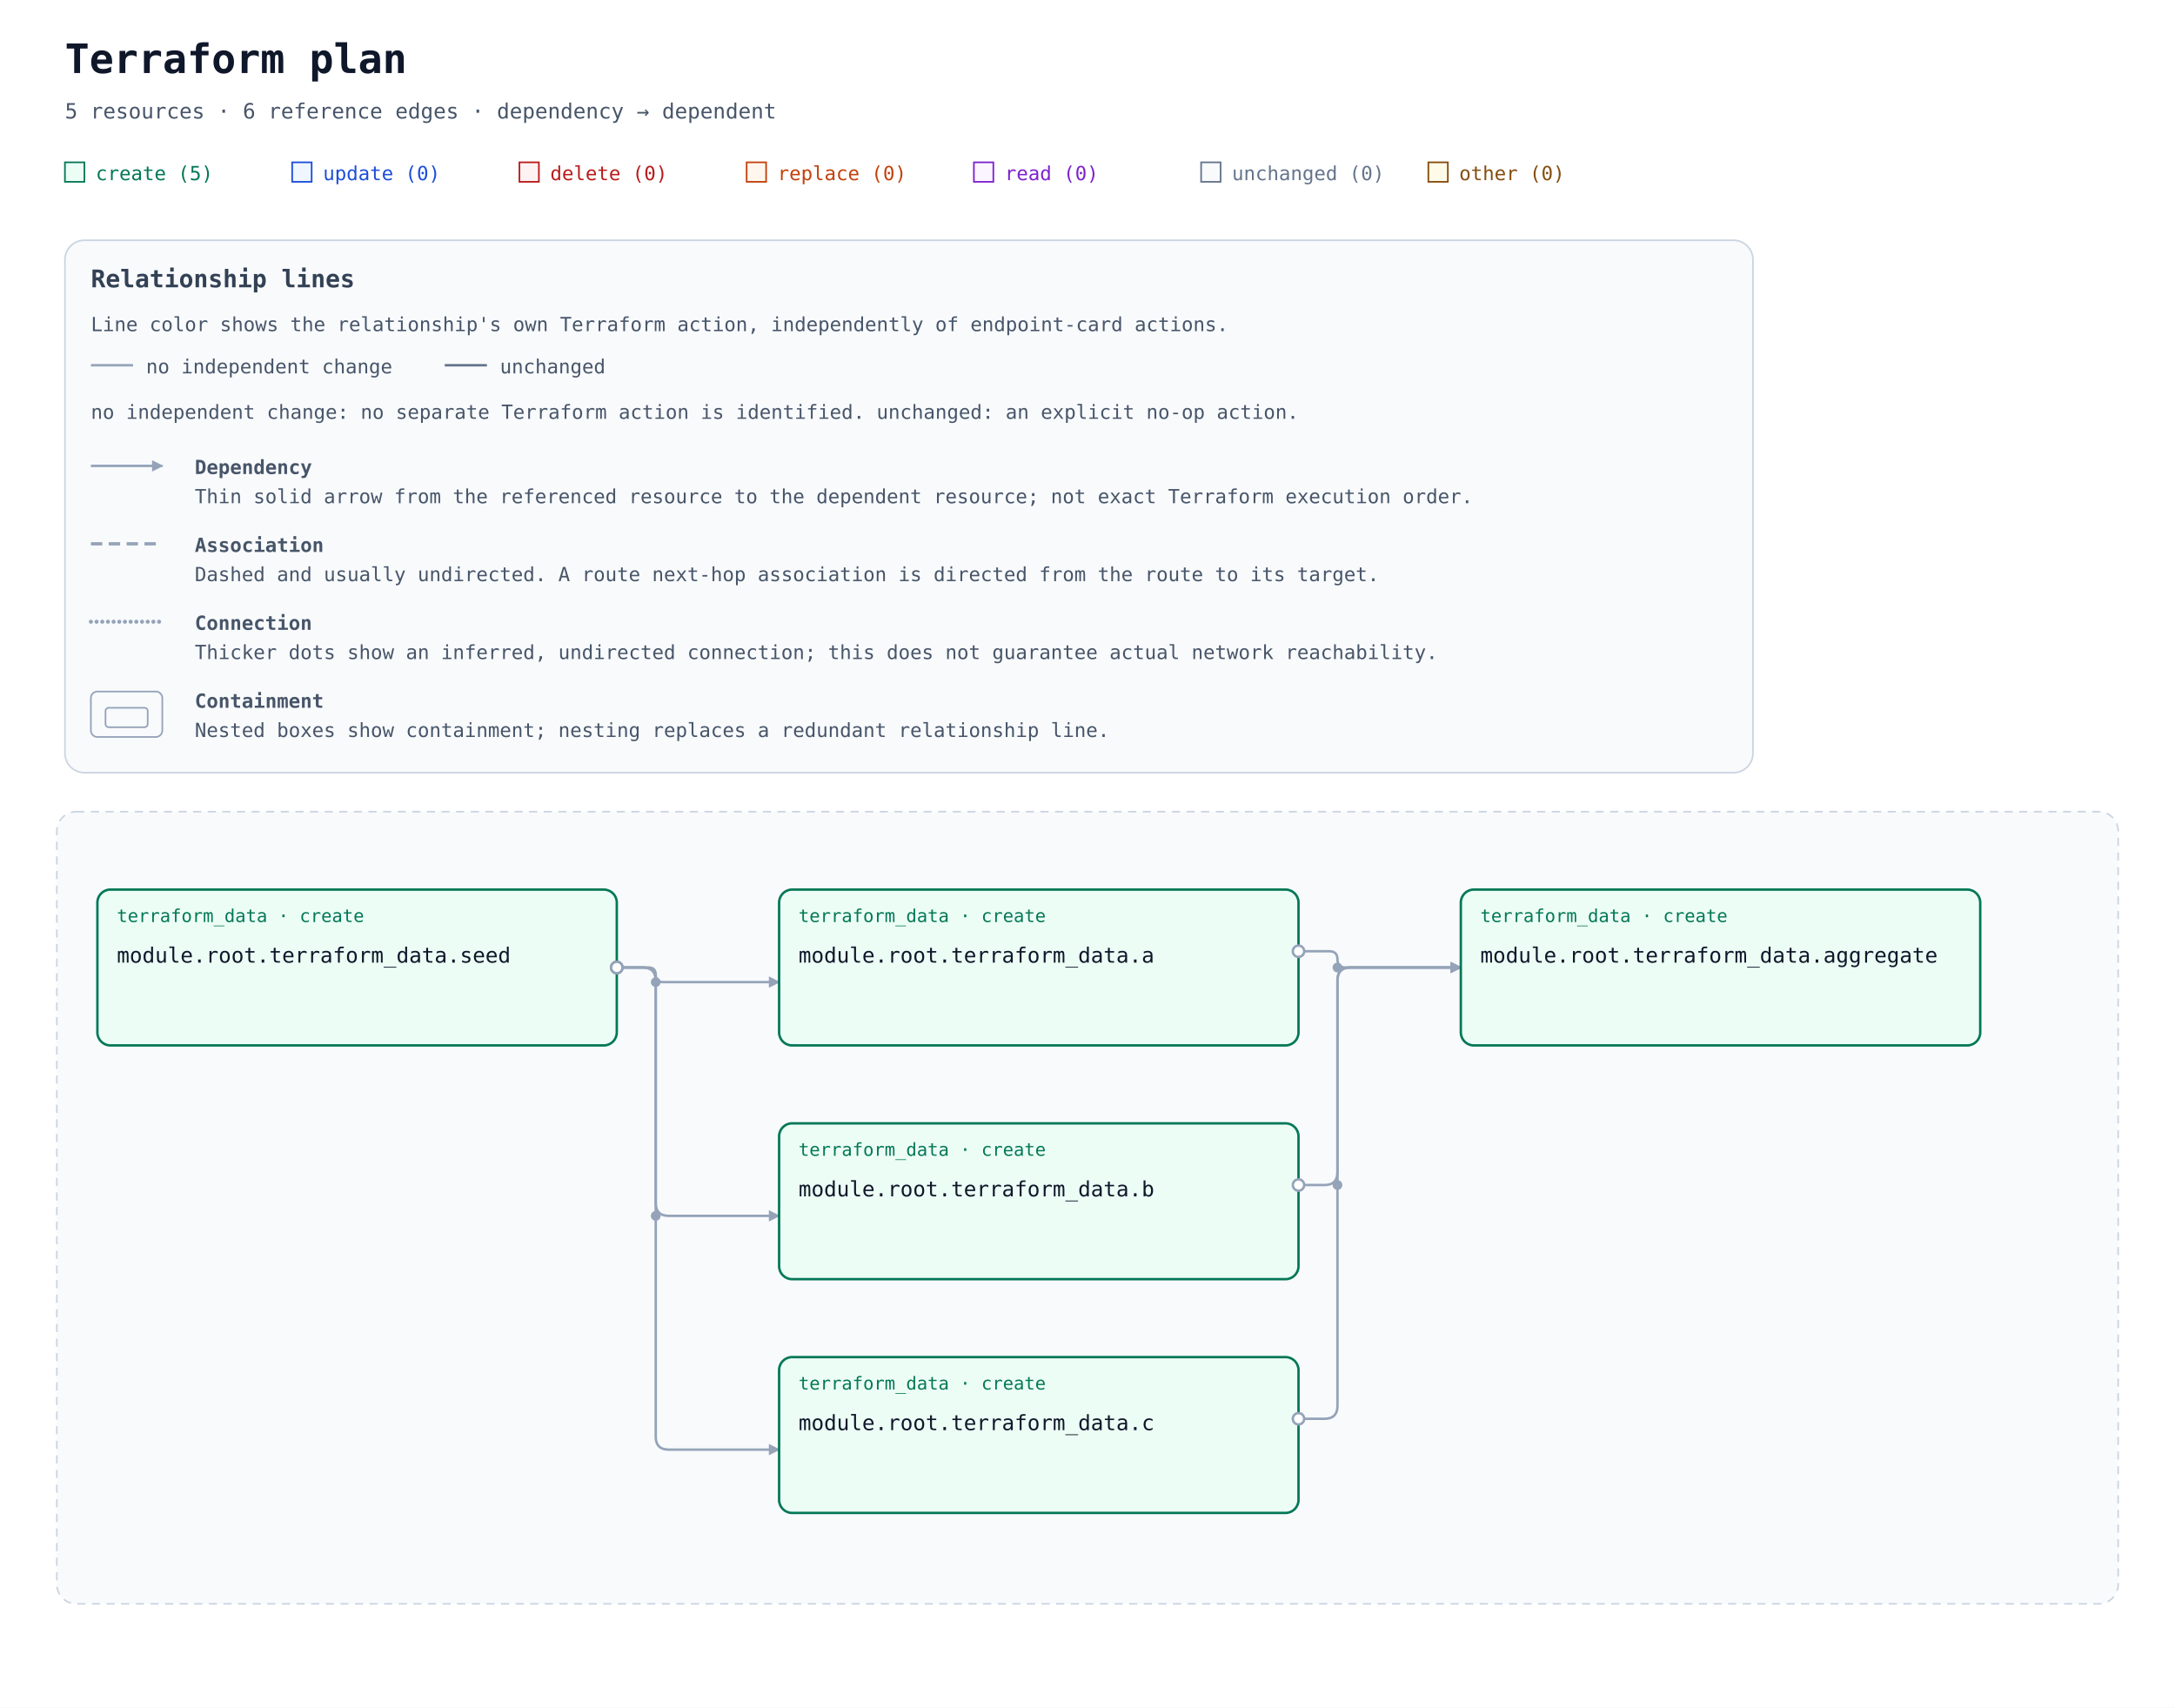
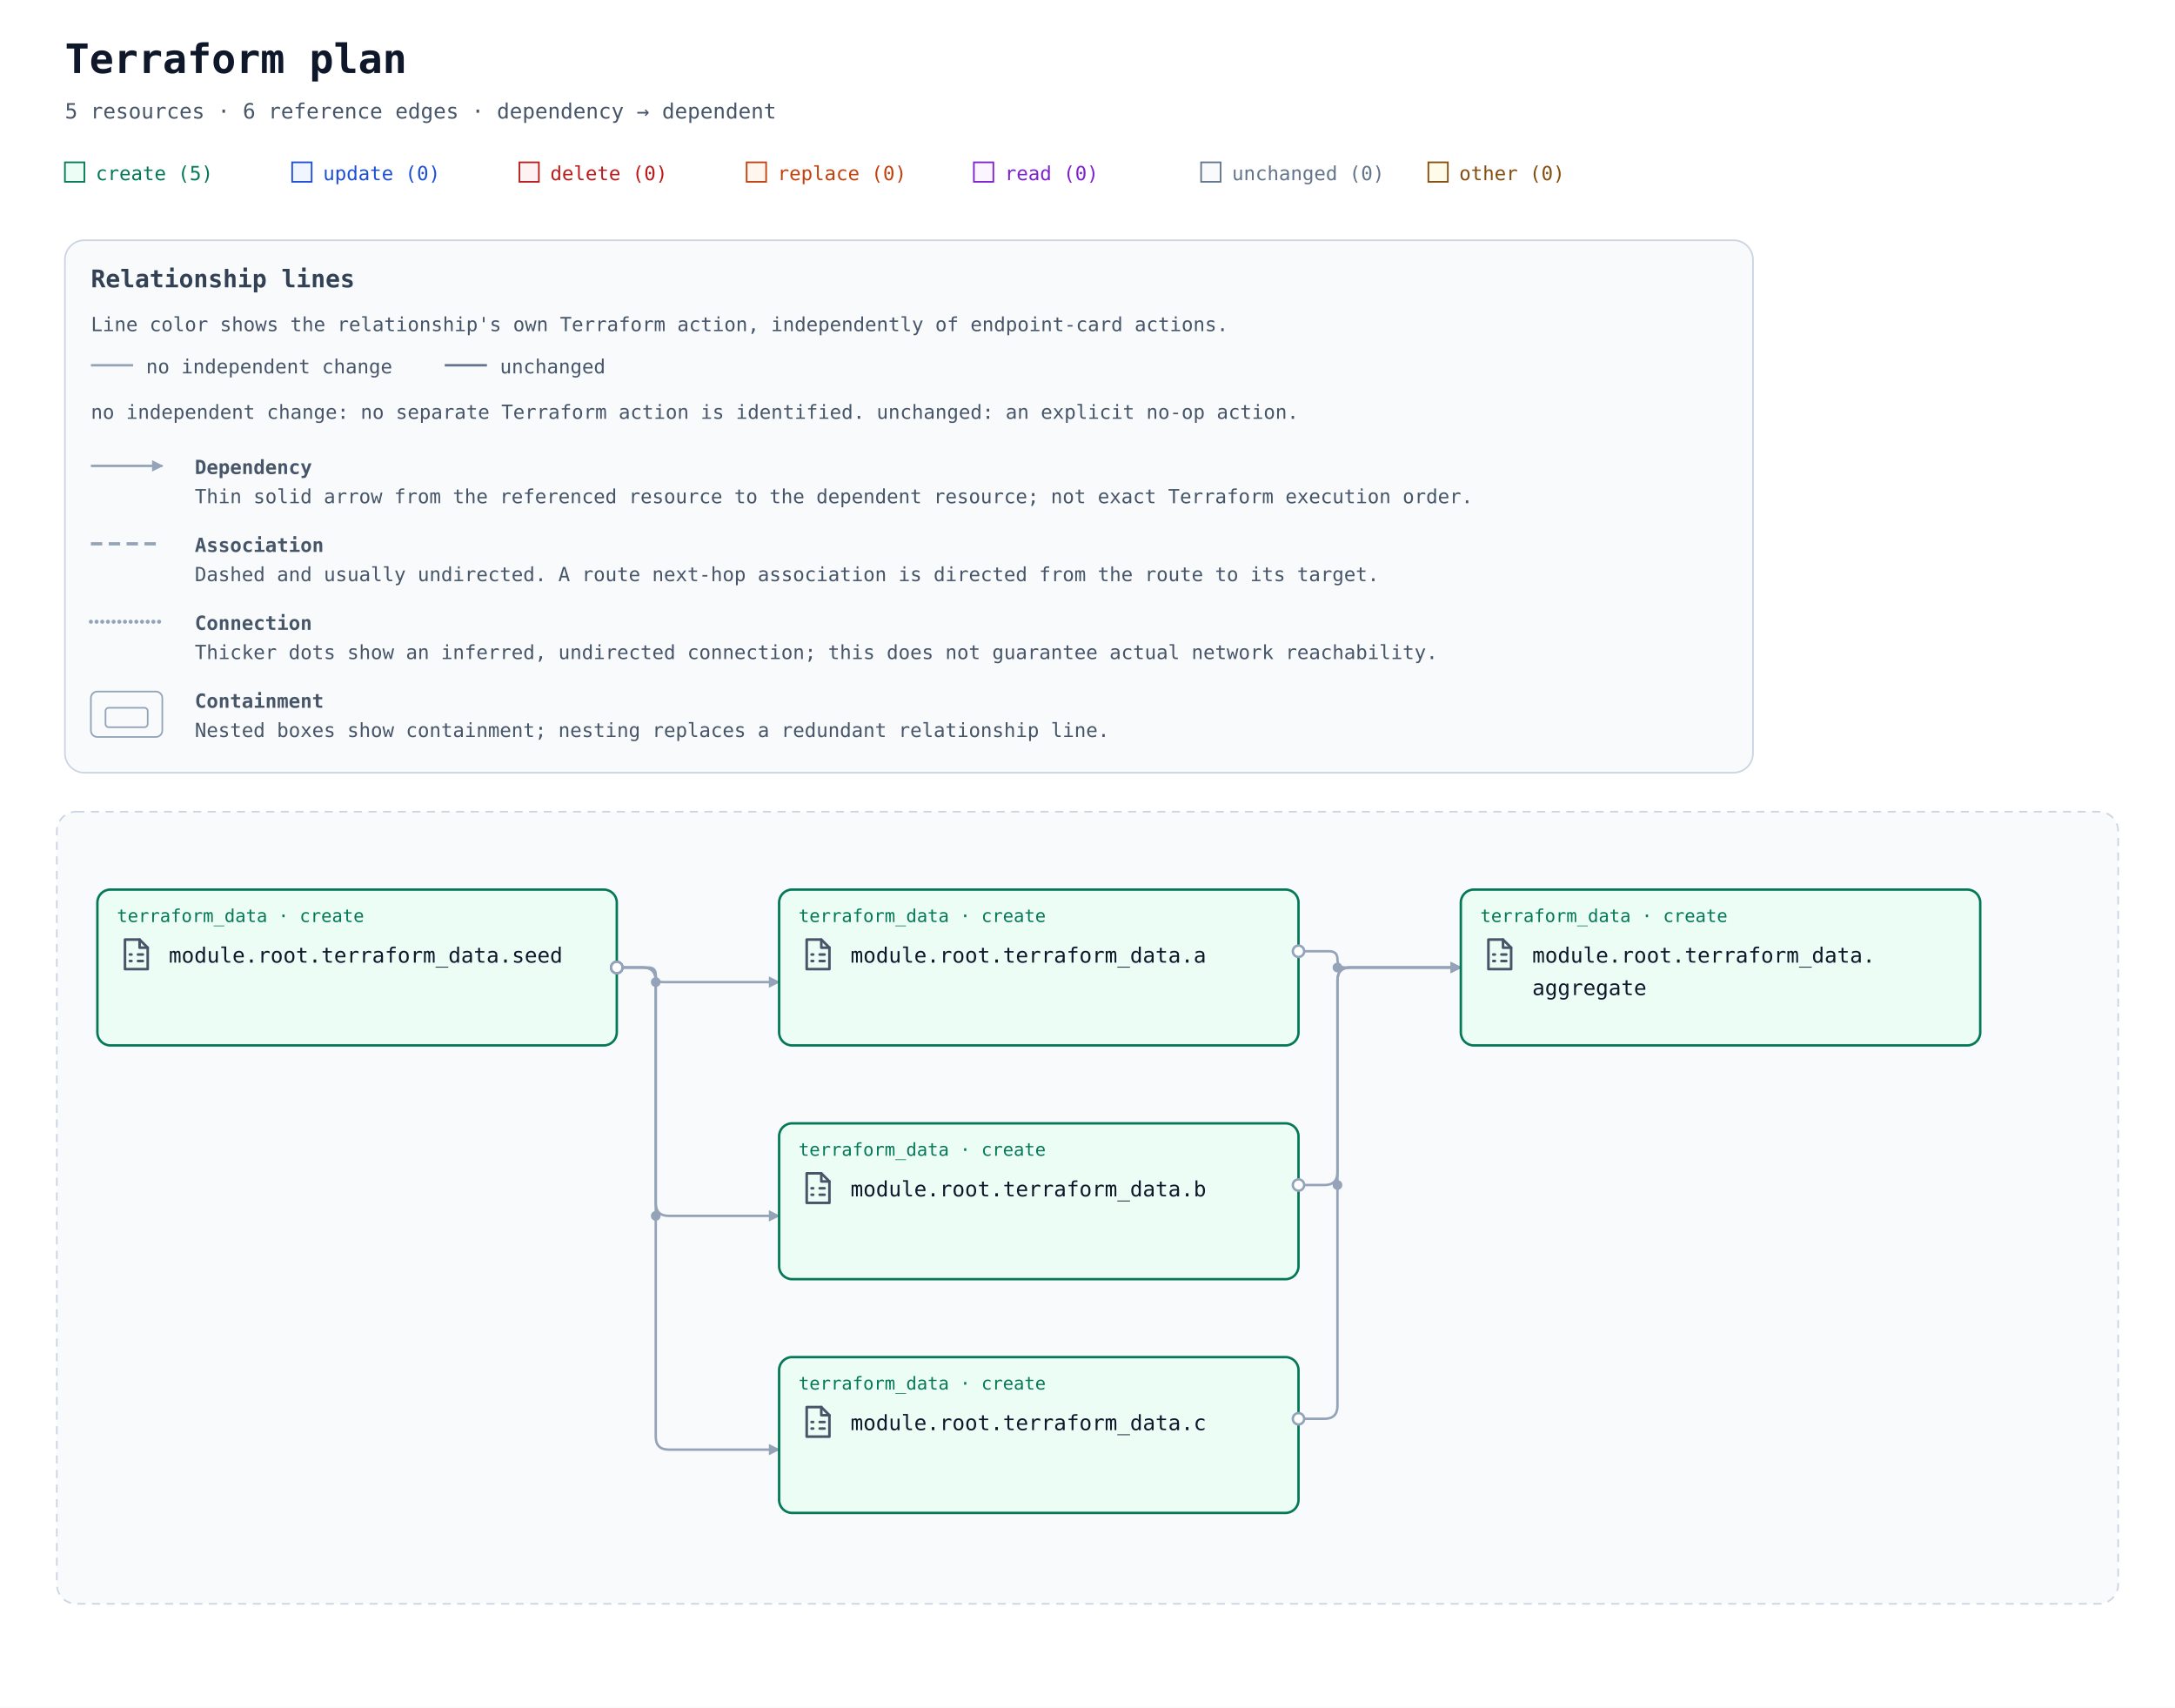
<svg xmlns="http://www.w3.org/2000/svg" width="1340" height="1052" viewBox="0 0 1340 1052" role="img" aria-labelledby="title description">
  <defs>
    <marker id="arrow" viewBox="0 0 10 10" refX="9" refY="5" markerWidth="7" markerHeight="7" markerUnits="userSpaceOnUse" orient="auto-start-reverse">
      <path d="M 0 0 L 10 5 L 0 10 z" fill="#94a3b8" />
    </marker>
+     <symbol id="planorama-icon-terraform" viewBox="0 0 24 24">
+       <g>
+         <g fill="none" stroke="#475569" stroke-width="1.6" stroke-linecap="round" stroke-linejoin="round">
+           <path d="M5 2.8h9l5 5V21H5z" />
+           <path d="M14 2.8v5h5M8 12h1m4 0h3M8 16h1m4 0h3" />
+         </g>
+       </g>
+     </symbol>
  </defs>
  <rect width="100%" height="100%" fill="#ffffff" />
  <g font-family="ui-monospace, SFMono-Regular, Consolas, monospace">
    <text x="40" y="45" font-size="25" font-weight="700" fill="#0f172a">Terraform plan</text>
    <text x="40" y="73" font-size="13" fill="#475569">5 resources · 6 reference edges · dependency → dependent</text>
    <rect x="40" y="100" width="12" height="12" fill="#ecfdf5" stroke="#047857" />
    <text x="59" y="111" font-size="12" fill="#047857">create (5)</text>
    <rect x="180" y="100" width="12" height="12" fill="#eff6ff" stroke="#1d4ed8" />
    <text x="199" y="111" font-size="12" fill="#1d4ed8">update (0)</text>
    <rect x="320" y="100" width="12" height="12" fill="#fef2f2" stroke="#b91c1c" />
    <text x="339" y="111" font-size="12" fill="#b91c1c">delete (0)</text>
    <rect x="460" y="100" width="12" height="12" fill="#fff7ed" stroke="#c2410c" />
    <text x="479" y="111" font-size="12" fill="#c2410c">replace (0)</text>
    <rect x="600" y="100" width="12" height="12" fill="#faf5ff" stroke="#7e22ce" />
    <text x="619" y="111" font-size="12" fill="#7e22ce">read (0)</text>
    <rect x="740" y="100" width="12" height="12" fill="#f8fafc" stroke="#64748b" />
    <text x="759" y="111" font-size="12" fill="#64748b">unchanged (0)</text>
    <rect x="880" y="100" width="12" height="12" fill="#fefce8" stroke="#854d0e" />
    <text x="899" y="111" font-size="12" fill="#854d0e">other (0)</text>
    <g id="relationship-legend" font-size="12" fill="#475569" transform="translate(40 148)">
      <rect width="1040" height="328" rx="12" fill="#f8fafc" stroke="#cbd5e1" />
      <text x="16" y="29" font-size="15" font-weight="700" fill="#334155">Relationship lines</text>
      <text x="16" y="56">Line color shows the relationship's own Terraform action, independently of endpoint-card actions.</text>
      <path data-legend-action="none" d="M 16 77 H 42" fill="none" stroke="#94a3b8" stroke-width="1.5" />
      <text x="50" y="82">no independent change</text>
      <path data-legend-action="unchanged" d="M 234 77 H 260" fill="none" stroke="#64748b" stroke-width="1.5" />
      <text x="268" y="82">unchanged</text>
      <text x="16" y="110">no independent change: no separate Terraform action is identified. unchanged: an explicit no-op action.</text>
      <path data-legend-kind="dependency" data-directionality="directed" d="M 16 139 H 60" fill="none" stroke="#94a3b8" stroke-width="1.5" marker-end="url(#arrow)" />
      <text x="80" y="144" font-weight="700">Dependency</text>
      <text x="80" y="162">Thin solid arrow from the referenced resource to the dependent resource; not exact Terraform execution order.</text>
      <path data-legend-kind="association" data-directionality="undirected" d="M 16 187 H 60" fill="none" stroke="#94a3b8" stroke-width="2" stroke-dasharray="7 4" />
      <text x="80" y="192" font-weight="700">Association</text>
      <text x="80" y="210">Dashed and usually undirected. A route next-hop association is directed from the route to its target.</text>
      <path data-legend-kind="connection" data-directionality="undirected" d="M 16 235 H 60" fill="none" stroke="#94a3b8" stroke-width="2.5" stroke-dasharray="0 3.5" stroke-linecap="round" />
      <text x="80" y="240" font-weight="700">Connection</text>
      <text x="80" y="258">Thicker dots show an inferred, undirected connection; this does not guarantee actual network reachability.</text>
      <g data-legend-kind="containment" fill="none" stroke="#94a3b8">
        <rect x="16" y="278" width="44" height="28" rx="4" />
        <rect x="25" y="288" width="26" height="12" rx="2" />
      </g>
      <text x="80" y="288" font-weight="700">Containment</text>
      <text x="80" y="306">Nested boxes show containment; nesting replaces a redundant relationship line.</text>
    </g>
    <g transform="translate(0 340)">
      <g data-architecture="true" transform="translate(0 0)">
        <rect x="35" y="160" width="1270" height="488" rx="12" fill="#f8fafc" stroke="#cbd5e1" stroke-dasharray="5 4" />
        <text x="52" y="185" font-size="13" font-weight="700" fill="#475569" />
        <path d="M 800 246 L 819 246 Q 824 246 824 251 L 824 251 Q 824 256 829 256 L 900 256 " data-edge-kind="dependency" data-directionality="directed" data-source="resource-7465727261666f726d5f646174612e61-current" data-target="resource-7465727261666f726d5f646174612e616767726567617465-current" fill="none" stroke="#94a3b8" stroke-width="1.5" stroke-linejoin="round" marker-end="url(#arrow)" />
        <path d="M 800 390 L 816 390 Q 824 390 824 382 L 824 264 Q 824 256 832 256 L 900 256 " data-edge-kind="dependency" data-directionality="directed" data-source="resource-7465727261666f726d5f646174612e62-current" data-target="resource-7465727261666f726d5f646174612e616767726567617465-current" fill="none" stroke="#94a3b8" stroke-width="1.5" stroke-linejoin="round" marker-end="url(#arrow)" />
        <path d="M 800 534 L 816 534 Q 824 534 824 526 L 824 264 Q 824 256 832 256 L 900 256 " data-edge-kind="dependency" data-directionality="directed" data-source="resource-7465727261666f726d5f646174612e63-current" data-target="resource-7465727261666f726d5f646174612e616767726567617465-current" fill="none" stroke="#94a3b8" stroke-width="1.5" stroke-linejoin="round" marker-end="url(#arrow)" />
        <path d="M 380 256 L 399.5 256 Q 404 256 404 260.5 L 404 260.5 Q 404 265 408.5 265 L 480 265 " data-edge-kind="dependency" data-directionality="directed" data-source="resource-7465727261666f726d5f646174612e73656564-current" data-target="resource-7465727261666f726d5f646174612e61-current" fill="none" stroke="#94a3b8" stroke-width="1.5" stroke-linejoin="round" marker-end="url(#arrow)" />
        <path d="M 380 256 L 396 256 Q 404 256 404 264 L 404 401 Q 404 409 412 409 L 480 409 " data-edge-kind="dependency" data-directionality="directed" data-source="resource-7465727261666f726d5f646174612e73656564-current" data-target="resource-7465727261666f726d5f646174612e62-current" fill="none" stroke="#94a3b8" stroke-width="1.5" stroke-linejoin="round" marker-end="url(#arrow)" />
        <path d="M 380 256 L 396 256 Q 404 256 404 264 L 404 545 Q 404 553 412 553 L 480 553 " data-edge-kind="dependency" data-directionality="directed" data-source="resource-7465727261666f726d5f646174612e73656564-current" data-target="resource-7465727261666f726d5f646174612e63-current" fill="none" stroke="#94a3b8" stroke-width="1.5" stroke-linejoin="round" marker-end="url(#arrow)" />
        <circle cx="404" cy="265" r="3" fill="#94a3b8" />
        <circle cx="404" cy="409" r="3" fill="#94a3b8" />
        <circle cx="824" cy="256" r="3" fill="#94a3b8" />
        <circle cx="824" cy="390" r="3" fill="#94a3b8" />
        <g id="resource-7465727261666f726d5f646174612e61-current" data-architecture-id="terraform:7465727261666f726d5f646174612e61-current" data-qualified-address="module.root.terraform_data.a" data-terraform-address="terraform_data.a">
          <rect x="480" y="208" width="320" height="96" rx="8" fill="#ecfdf5" stroke="#047857" stroke-width="1.5" data-mode="managed" />
          <text x="492" y="228" font-size="11" fill="#047857">terraform_data · create</text>
-           <text x="492" y="253" font-size="13" fill="#0f172a" xml:space="preserve">module.root.terraform_data.a</text>
+           <use href="#planorama-icon-terraform" x="492" y="236" width="24" height="24" aria-hidden="true" />
+           <text x="524" y="253" font-size="13" fill="#0f172a" xml:space="preserve">module.root.terraform_data.a</text>
        </g>
        <g id="resource-7465727261666f726d5f646174612e616767726567617465-current" data-architecture-id="terraform:7465727261666f726d5f646174612e616767726567617465-current" data-qualified-address="module.root.terraform_data.aggregate" data-terraform-address="terraform_data.aggregate">
          <rect x="900" y="208" width="320" height="96" rx="8" fill="#ecfdf5" stroke="#047857" stroke-width="1.5" data-mode="managed" />
          <text x="912" y="228" font-size="11" fill="#047857">terraform_data · create</text>
-           <text x="912" y="253" font-size="13" fill="#0f172a" xml:space="preserve">module.root.terraform_data.aggregate</text>
+           <use href="#planorama-icon-terraform" x="912" y="236" width="24" height="24" aria-hidden="true" />
+           <text x="944" y="253" font-size="13" fill="#0f172a" xml:space="preserve">module.root.terraform_data.</text>
+           <text x="944" y="273" font-size="13" fill="#0f172a" xml:space="preserve">aggregate</text>
        </g>
        <g id="resource-7465727261666f726d5f646174612e62-current" data-architecture-id="terraform:7465727261666f726d5f646174612e62-current" data-qualified-address="module.root.terraform_data.b" data-terraform-address="terraform_data.b">
          <rect x="480" y="352" width="320" height="96" rx="8" fill="#ecfdf5" stroke="#047857" stroke-width="1.5" data-mode="managed" />
          <text x="492" y="372" font-size="11" fill="#047857">terraform_data · create</text>
-           <text x="492" y="397" font-size="13" fill="#0f172a" xml:space="preserve">module.root.terraform_data.b</text>
+           <use href="#planorama-icon-terraform" x="492" y="380" width="24" height="24" aria-hidden="true" />
+           <text x="524" y="397" font-size="13" fill="#0f172a" xml:space="preserve">module.root.terraform_data.b</text>
        </g>
        <g id="resource-7465727261666f726d5f646174612e63-current" data-architecture-id="terraform:7465727261666f726d5f646174612e63-current" data-qualified-address="module.root.terraform_data.c" data-terraform-address="terraform_data.c">
          <rect x="480" y="496" width="320" height="96" rx="8" fill="#ecfdf5" stroke="#047857" stroke-width="1.5" data-mode="managed" />
          <text x="492" y="516" font-size="11" fill="#047857">terraform_data · create</text>
-           <text x="492" y="541" font-size="13" fill="#0f172a" xml:space="preserve">module.root.terraform_data.c</text>
+           <use href="#planorama-icon-terraform" x="492" y="524" width="24" height="24" aria-hidden="true" />
+           <text x="524" y="541" font-size="13" fill="#0f172a" xml:space="preserve">module.root.terraform_data.c</text>
        </g>
        <g id="resource-7465727261666f726d5f646174612e73656564-current" data-architecture-id="terraform:7465727261666f726d5f646174612e73656564-current" data-qualified-address="module.root.terraform_data.seed" data-terraform-address="terraform_data.seed">
          <rect x="60" y="208" width="320" height="96" rx="8" fill="#ecfdf5" stroke="#047857" stroke-width="1.5" data-mode="managed" />
          <text x="72" y="228" font-size="11" fill="#047857">terraform_data · create</text>
-           <text x="72" y="253" font-size="13" fill="#0f172a" xml:space="preserve">module.root.terraform_data.seed</text>
+           <use href="#planorama-icon-terraform" x="72" y="236" width="24" height="24" aria-hidden="true" />
+           <text x="104" y="253" font-size="13" fill="#0f172a" xml:space="preserve">module.root.terraform_data.seed</text>
        </g>
        <g data-endpoints="true" data-source="resource-7465727261666f726d5f646174612e61-current" data-target="resource-7465727261666f726d5f646174612e616767726567617465-current" aria-hidden="true">
          <circle data-endpoint="source" cx="800" cy="246" r="3.5" fill="#ffffff" stroke="#94a3b8" stroke-width="1.5" />
        </g>
        <g data-endpoints="true" data-source="resource-7465727261666f726d5f646174612e62-current" data-target="resource-7465727261666f726d5f646174612e616767726567617465-current" aria-hidden="true">
          <circle data-endpoint="source" cx="800" cy="390" r="3.5" fill="#ffffff" stroke="#94a3b8" stroke-width="1.5" />
        </g>
        <g data-endpoints="true" data-source="resource-7465727261666f726d5f646174612e63-current" data-target="resource-7465727261666f726d5f646174612e616767726567617465-current" aria-hidden="true">
          <circle data-endpoint="source" cx="800" cy="534" r="3.5" fill="#ffffff" stroke="#94a3b8" stroke-width="1.5" />
        </g>
        <g data-endpoints="true" data-source="resource-7465727261666f726d5f646174612e73656564-current" data-target="resource-7465727261666f726d5f646174612e61-current" aria-hidden="true">
          <circle data-endpoint="source" cx="380" cy="256" r="3.5" fill="#ffffff" stroke="#94a3b8" stroke-width="1.5" />
        </g>
        <g data-endpoints="true" data-source="resource-7465727261666f726d5f646174612e73656564-current" data-target="resource-7465727261666f726d5f646174612e62-current" aria-hidden="true">
          <circle data-endpoint="source" cx="380" cy="256" r="3.5" fill="#ffffff" stroke="#94a3b8" stroke-width="1.5" />
        </g>
        <g data-endpoints="true" data-source="resource-7465727261666f726d5f646174612e73656564-current" data-target="resource-7465727261666f726d5f646174612e63-current" aria-hidden="true">
          <circle data-endpoint="source" cx="380" cy="256" r="3.5" fill="#ffffff" stroke="#94a3b8" stroke-width="1.5" />
        </g>
      </g>
    </g>
  </g>
</svg>
